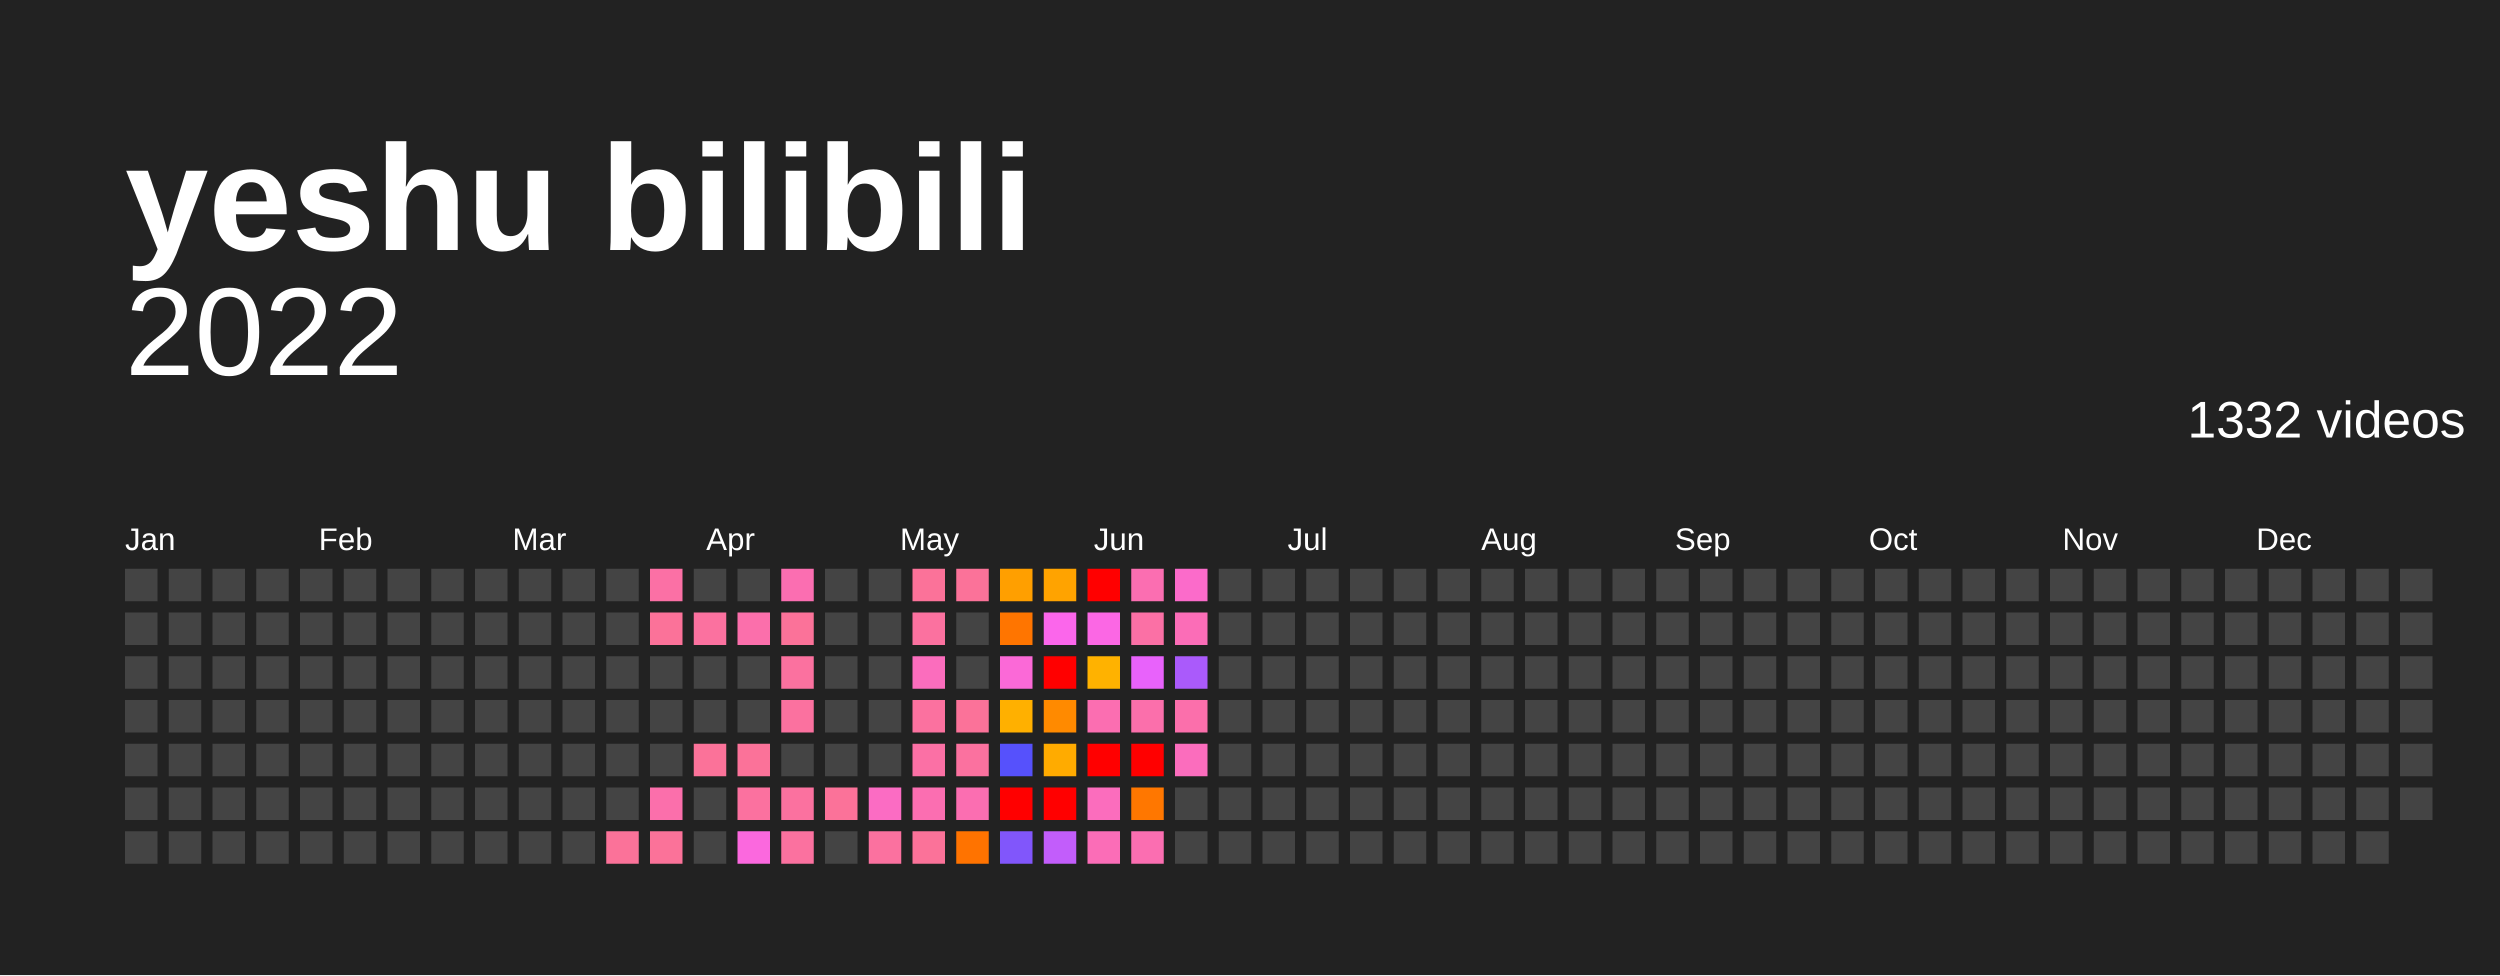
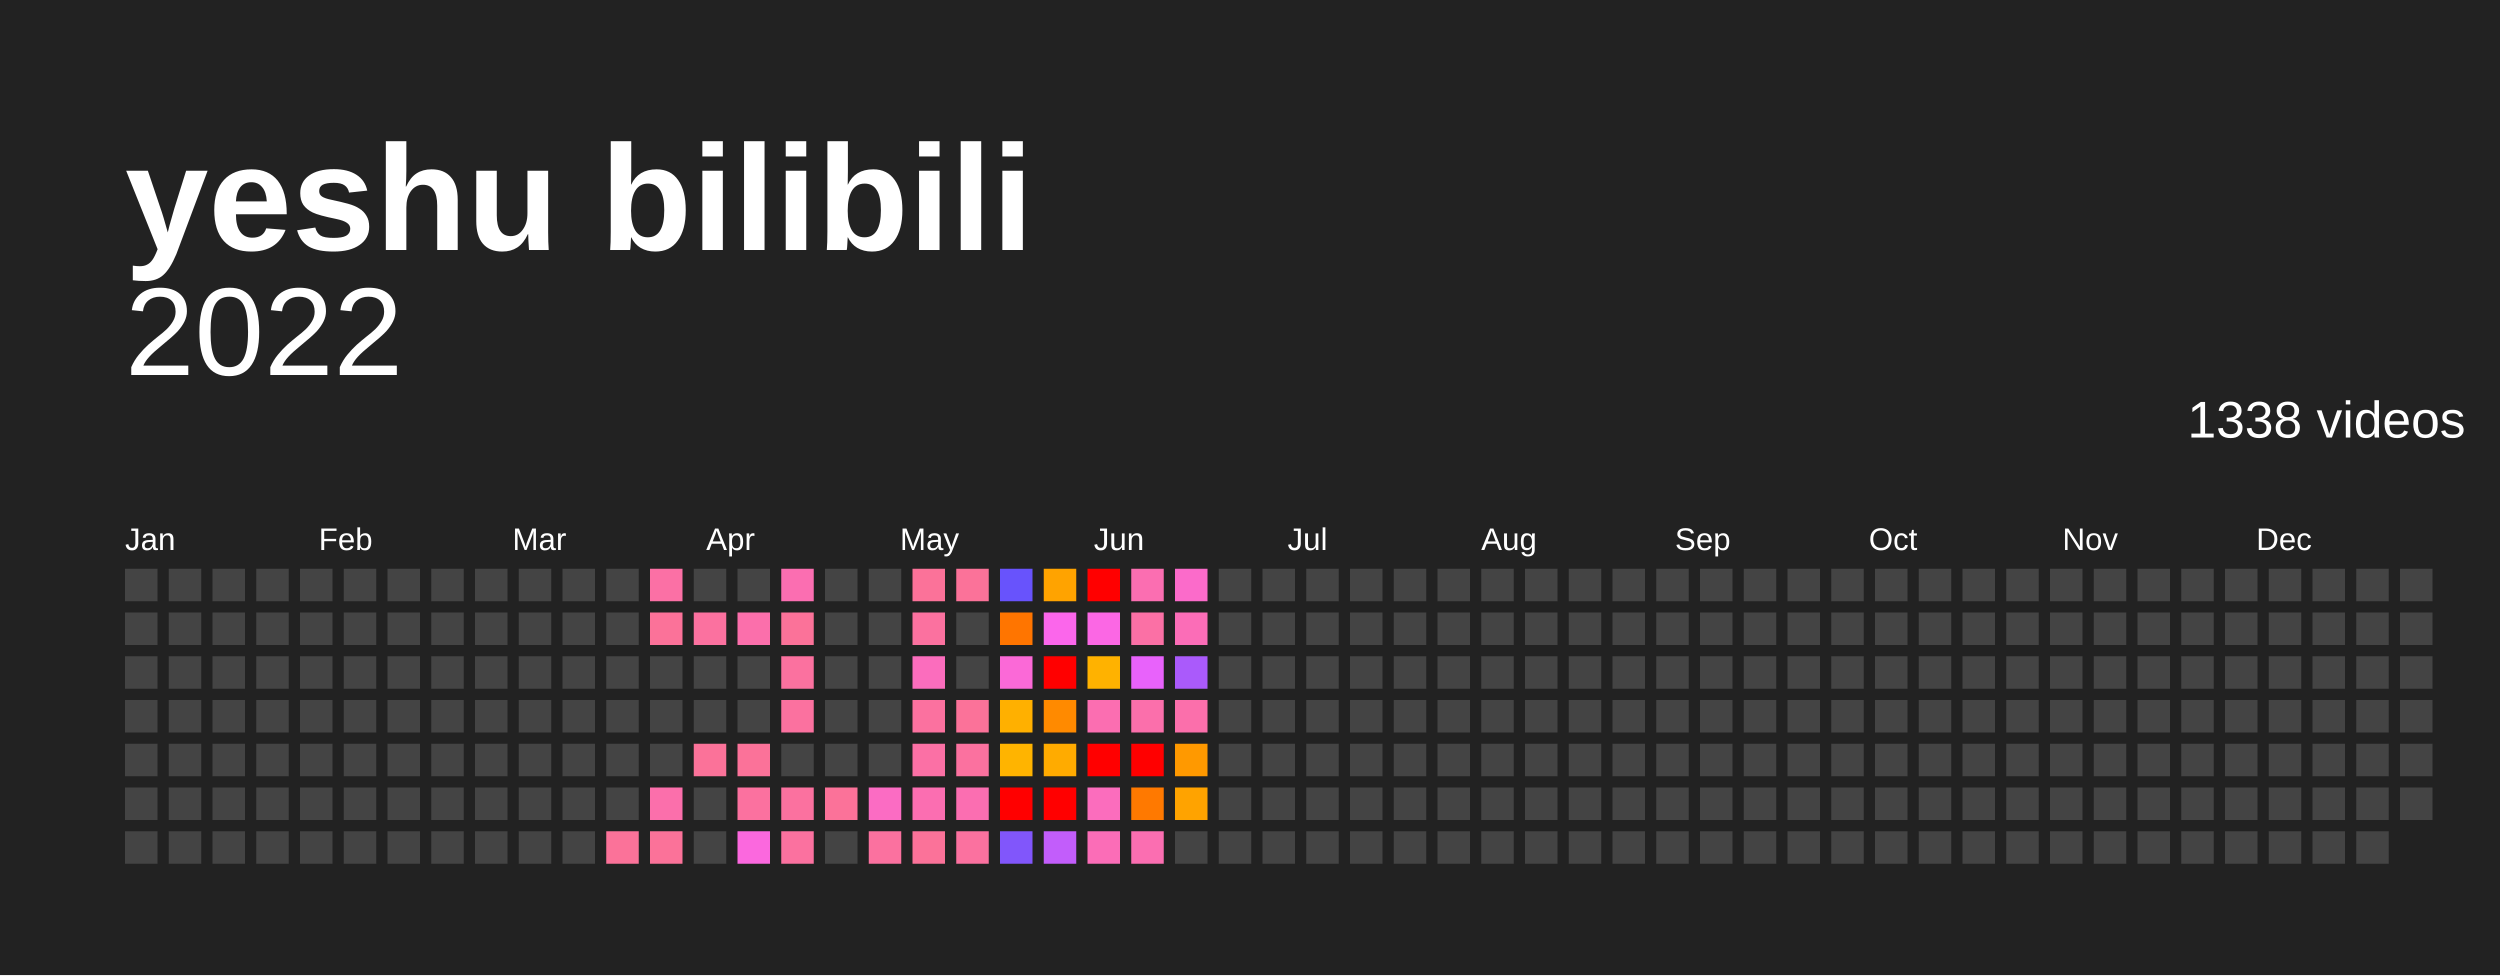
<svg xmlns="http://www.w3.org/2000/svg" baseProfile="full" height="78mm" version="1.1" viewBox="0,0,200,78" width="200mm">
  <defs />
  <rect fill="#222222" height="78" width="200" x="0" y="0" />
  <text fill="#FFFFFF" style="font-size:12px; font-family:Arial; font-weight:bold;" x="10" y="20">yeshu bilibili</text>
  <text alignment-baseline="hanging" fill="#FFFFFF" style="font-size:10.0px; font-family:Arial;" x="10" y="30">2022</text>
-   <text alignment-baseline="hanging" fill="#FFFFFF" style="font-size:4.125px; font-family:Arial;" x="175" y="35">1332 videos</text>
+   <text alignment-baseline="hanging" fill="#FFFFFF" style="font-size:4.125px; font-family:Arial;" x="175" y="35">1338 videos</text>
  <text fill="#FFFFFF" style="font-size:2.5px; font-family:Arial" x="10.0" y="44">Jan</text>
  <text fill="#FFFFFF" style="font-size:2.5px; font-family:Arial" x="25.5" y="44">Feb</text>
  <text fill="#FFFFFF" style="font-size:2.5px; font-family:Arial" x="41.0" y="44">Mar</text>
  <text fill="#FFFFFF" style="font-size:2.5px; font-family:Arial" x="56.5" y="44">Apr</text>
  <text fill="#FFFFFF" style="font-size:2.5px; font-family:Arial" x="72.0" y="44">May</text>
  <text fill="#FFFFFF" style="font-size:2.5px; font-family:Arial" x="87.5" y="44">Jun</text>
  <text fill="#FFFFFF" style="font-size:2.5px; font-family:Arial" x="103.0" y="44">Jul</text>
  <text fill="#FFFFFF" style="font-size:2.5px; font-family:Arial" x="118.5" y="44">Aug</text>
  <text fill="#FFFFFF" style="font-size:2.5px; font-family:Arial" x="134.0" y="44">Sep</text>
  <text fill="#FFFFFF" style="font-size:2.5px; font-family:Arial" x="149.5" y="44">Oct</text>
  <text fill="#FFFFFF" style="font-size:2.5px; font-family:Arial" x="165.0" y="44">Nov</text>
  <text fill="#FFFFFF" style="font-size:2.5px; font-family:Arial" x="180.5" y="44">Dec</text>
  <rect fill="#444444" height="2.6" width="2.6" x="10.0" y="45.5" />
  <rect fill="#444444" height="2.6" width="2.6" x="10.0" y="49.0" />
  <rect fill="#444444" height="2.6" width="2.6" x="10.0" y="52.5" />
  <rect fill="#444444" height="2.6" width="2.6" x="10.0" y="56.0" />
  <rect fill="#444444" height="2.6" width="2.6" x="10.0" y="59.5" />
  <rect fill="#444444" height="2.6" width="2.6" x="10.0" y="63.0" />
  <rect fill="#444444" height="2.6" width="2.6" x="10.0" y="66.5" />
  <rect fill="#444444" height="2.6" width="2.6" x="13.5" y="45.5" />
  <rect fill="#444444" height="2.6" width="2.6" x="13.5" y="49.0" />
  <rect fill="#444444" height="2.6" width="2.6" x="13.5" y="52.5" />
  <rect fill="#444444" height="2.6" width="2.6" x="13.5" y="56.0" />
  <rect fill="#444444" height="2.6" width="2.6" x="13.5" y="59.5" />
  <rect fill="#444444" height="2.6" width="2.6" x="13.5" y="63.0" />
  <rect fill="#444444" height="2.6" width="2.6" x="13.5" y="66.5" />
  <rect fill="#444444" height="2.6" width="2.6" x="17.0" y="45.5" />
  <rect fill="#444444" height="2.6" width="2.6" x="17.0" y="49.0" />
  <rect fill="#444444" height="2.6" width="2.6" x="17.0" y="52.5" />
  <rect fill="#444444" height="2.6" width="2.6" x="17.0" y="56.0" />
  <rect fill="#444444" height="2.6" width="2.6" x="17.0" y="59.5" />
  <rect fill="#444444" height="2.6" width="2.6" x="17.0" y="63.0" />
  <rect fill="#444444" height="2.6" width="2.6" x="17.0" y="66.5" />
  <rect fill="#444444" height="2.6" width="2.6" x="20.5" y="45.5" />
  <rect fill="#444444" height="2.6" width="2.6" x="20.5" y="49.0" />
  <rect fill="#444444" height="2.6" width="2.6" x="20.5" y="52.5" />
  <rect fill="#444444" height="2.6" width="2.6" x="20.5" y="56.0" />
  <rect fill="#444444" height="2.6" width="2.6" x="20.5" y="59.5" />
  <rect fill="#444444" height="2.6" width="2.6" x="20.5" y="63.0" />
  <rect fill="#444444" height="2.6" width="2.6" x="20.5" y="66.5" />
  <rect fill="#444444" height="2.6" width="2.6" x="24.0" y="45.5" />
  <rect fill="#444444" height="2.6" width="2.6" x="24.0" y="49.0" />
  <rect fill="#444444" height="2.6" width="2.6" x="24.0" y="52.5" />
  <rect fill="#444444" height="2.6" width="2.6" x="24.0" y="56.0" />
  <rect fill="#444444" height="2.6" width="2.6" x="24.0" y="59.5" />
  <rect fill="#444444" height="2.6" width="2.6" x="24.0" y="63.0" />
  <rect fill="#444444" height="2.6" width="2.6" x="24.0" y="66.5" />
  <rect fill="#444444" height="2.6" width="2.6" x="27.5" y="45.5" />
  <rect fill="#444444" height="2.6" width="2.6" x="27.5" y="49.0" />
  <rect fill="#444444" height="2.6" width="2.6" x="27.5" y="52.5" />
  <rect fill="#444444" height="2.6" width="2.6" x="27.5" y="56.0" />
  <rect fill="#444444" height="2.6" width="2.6" x="27.5" y="59.5" />
  <rect fill="#444444" height="2.6" width="2.6" x="27.5" y="63.0" />
  <rect fill="#444444" height="2.6" width="2.6" x="27.5" y="66.5" />
  <rect fill="#444444" height="2.6" width="2.6" x="31.0" y="45.5" />
  <rect fill="#444444" height="2.6" width="2.6" x="31.0" y="49.0" />
  <rect fill="#444444" height="2.6" width="2.6" x="31.0" y="52.5" />
  <rect fill="#444444" height="2.6" width="2.6" x="31.0" y="56.0" />
  <rect fill="#444444" height="2.6" width="2.6" x="31.0" y="59.5" />
  <rect fill="#444444" height="2.6" width="2.6" x="31.0" y="63.0" />
  <rect fill="#444444" height="2.6" width="2.6" x="31.0" y="66.5" />
  <rect fill="#444444" height="2.6" width="2.6" x="34.5" y="45.5" />
  <rect fill="#444444" height="2.6" width="2.6" x="34.5" y="49.0" />
  <rect fill="#444444" height="2.6" width="2.6" x="34.5" y="52.5" />
  <rect fill="#444444" height="2.6" width="2.6" x="34.5" y="56.0" />
  <rect fill="#444444" height="2.6" width="2.6" x="34.5" y="59.5" />
  <rect fill="#444444" height="2.6" width="2.6" x="34.5" y="63.0" />
  <rect fill="#444444" height="2.6" width="2.6" x="34.5" y="66.5" />
  <rect fill="#444444" height="2.6" width="2.6" x="38.0" y="45.5" />
  <rect fill="#444444" height="2.6" width="2.6" x="38.0" y="49.0" />
  <rect fill="#444444" height="2.6" width="2.6" x="38.0" y="52.5" />
  <rect fill="#444444" height="2.6" width="2.6" x="38.0" y="56.0" />
  <rect fill="#444444" height="2.6" width="2.6" x="38.0" y="59.5" />
  <rect fill="#444444" height="2.6" width="2.6" x="38.0" y="63.0" />
  <rect fill="#444444" height="2.6" width="2.6" x="38.0" y="66.5" />
  <rect fill="#444444" height="2.6" width="2.6" x="41.5" y="45.5" />
  <rect fill="#444444" height="2.6" width="2.6" x="41.5" y="49.0" />
  <rect fill="#444444" height="2.6" width="2.6" x="41.5" y="52.5" />
  <rect fill="#444444" height="2.6" width="2.6" x="41.5" y="56.0" />
  <rect fill="#444444" height="2.6" width="2.6" x="41.5" y="59.5" />
  <rect fill="#444444" height="2.6" width="2.6" x="41.5" y="63.0" />
  <rect fill="#444444" height="2.6" width="2.6" x="41.5" y="66.5" />
  <rect fill="#444444" height="2.6" width="2.6" x="45.0" y="45.5" />
  <rect fill="#444444" height="2.6" width="2.6" x="45.0" y="49.0" />
  <rect fill="#444444" height="2.6" width="2.6" x="45.0" y="52.5" />
  <rect fill="#444444" height="2.6" width="2.6" x="45.0" y="56.0" />
  <rect fill="#444444" height="2.6" width="2.6" x="45.0" y="59.5" />
  <rect fill="#444444" height="2.6" width="2.6" x="45.0" y="63.0" />
  <rect fill="#444444" height="2.6" width="2.6" x="45.0" y="66.5" />
  <rect fill="#444444" height="2.6" width="2.6" x="48.5" y="45.5" />
  <rect fill="#444444" height="2.6" width="2.6" x="48.5" y="49.0" />
  <rect fill="#444444" height="2.6" width="2.6" x="48.5" y="52.5" />
  <rect fill="#444444" height="2.6" width="2.6" x="48.5" y="56.0" />
  <rect fill="#444444" height="2.6" width="2.6" x="48.5" y="59.5" />
  <rect fill="#444444" height="2.6" width="2.6" x="48.5" y="63.0" />
  <rect fill="#fb7299" height="2.6" width="2.6" x="48.5" y="66.5" />
  <rect fill="#fb70a5" height="2.6" width="2.6" x="52.0" y="45.5" />
  <rect fill="#fb7299" height="2.6" width="2.6" x="52.0" y="49.0" />
  <rect fill="#444444" height="2.6" width="2.6" x="52.0" y="52.5" />
  <rect fill="#444444" height="2.6" width="2.6" x="52.0" y="56.0" />
  <rect fill="#444444" height="2.6" width="2.6" x="52.0" y="59.5" />
  <rect fill="#fb6fab" height="2.6" width="2.6" x="52.0" y="63.0" />
  <rect fill="#fb7299" height="2.6" width="2.6" x="52.0" y="66.5" />
  <rect fill="#444444" height="2.6" width="2.6" x="55.5" y="45.5" />
  <rect fill="#fb719f" height="2.6" width="2.6" x="55.5" y="49.0" />
  <rect fill="#444444" height="2.6" width="2.6" x="55.5" y="52.5" />
  <rect fill="#444444" height="2.6" width="2.6" x="55.5" y="56.0" />
  <rect fill="#fb7299" height="2.6" width="2.6" x="55.5" y="59.5" />
  <rect fill="#444444" height="2.6" width="2.6" x="55.5" y="63.0" />
  <rect fill="#444444" height="2.6" width="2.6" x="55.5" y="66.5" />
  <rect fill="#444444" height="2.6" width="2.6" x="59.0" y="45.5" />
  <rect fill="#fb6fab" height="2.6" width="2.6" x="59.0" y="49.0" />
  <rect fill="#444444" height="2.6" width="2.6" x="59.0" y="52.5" />
  <rect fill="#444444" height="2.6" width="2.6" x="59.0" y="56.0" />
  <rect fill="#fb7299" height="2.6" width="2.6" x="59.0" y="59.5" />
  <rect fill="#fb719f" height="2.6" width="2.6" x="59.0" y="63.0" />
  <rect fill="#fb68de" height="2.6" width="2.6" x="59.0" y="66.5" />
  <rect fill="#fb6eb1" height="2.6" width="2.6" x="62.5" y="45.5" />
  <rect fill="#fb7299" height="2.6" width="2.6" x="62.5" y="49.0" />
  <rect fill="#fb719f" height="2.6" width="2.6" x="62.5" y="52.5" />
  <rect fill="#fb719f" height="2.6" width="2.6" x="62.5" y="56.0" />
  <rect fill="#444444" height="2.6" width="2.6" x="62.5" y="59.5" />
  <rect fill="#fb719f" height="2.6" width="2.6" x="62.5" y="63.0" />
  <rect fill="#fb719f" height="2.6" width="2.6" x="62.5" y="66.5" />
  <rect fill="#444444" height="2.6" width="2.6" x="66.0" y="45.5" />
  <rect fill="#444444" height="2.6" width="2.6" x="66.0" y="49.0" />
  <rect fill="#444444" height="2.6" width="2.6" x="66.0" y="52.5" />
  <rect fill="#444444" height="2.6" width="2.6" x="66.0" y="56.0" />
  <rect fill="#444444" height="2.6" width="2.6" x="66.0" y="59.5" />
  <rect fill="#fb7299" height="2.6" width="2.6" x="66.0" y="63.0" />
  <rect fill="#444444" height="2.6" width="2.6" x="66.0" y="66.5" />
  <rect fill="#444444" height="2.6" width="2.6" x="69.5" y="45.5" />
  <rect fill="#444444" height="2.6" width="2.6" x="69.5" y="49.0" />
  <rect fill="#444444" height="2.6" width="2.6" x="69.5" y="52.5" />
  <rect fill="#444444" height="2.6" width="2.6" x="69.5" y="56.0" />
  <rect fill="#444444" height="2.6" width="2.6" x="69.5" y="59.5" />
  <rect fill="#fb6cc3" height="2.6" width="2.6" x="69.5" y="63.0" />
  <rect fill="#fb719f" height="2.6" width="2.6" x="69.5" y="66.5" />
  <rect fill="#fb7299" height="2.6" width="2.6" x="73.0" y="45.5" />
  <rect fill="#fb719f" height="2.6" width="2.6" x="73.0" y="49.0" />
  <rect fill="#fb6dbd" height="2.6" width="2.6" x="73.0" y="52.5" />
  <rect fill="#fb719f" height="2.6" width="2.6" x="73.0" y="56.0" />
  <rect fill="#fb70a5" height="2.6" width="2.6" x="73.0" y="59.5" />
  <rect fill="#fb6eb1" height="2.6" width="2.6" x="73.0" y="63.0" />
  <rect fill="#fb7299" height="2.6" width="2.6" x="73.0" y="66.5" />
  <rect fill="#fb7299" height="2.6" width="2.6" x="76.5" y="45.5" />
  <rect fill="#444444" height="2.6" width="2.6" x="76.5" y="49.0" />
  <rect fill="#444444" height="2.6" width="2.6" x="76.5" y="52.5" />
  <rect fill="#fb7299" height="2.6" width="2.6" x="76.5" y="56.0" />
  <rect fill="#fb719f" height="2.6" width="2.6" x="76.5" y="59.5" />
  <rect fill="#fb6eb1" height="2.6" width="2.6" x="76.5" y="63.0" />
-   <rect fill="#ff7300" height="2.6" width="2.6" x="76.5" y="66.5" />
-   <rect fill="#ff9f00" height="2.6" width="2.6" x="80.0" y="45.5" />
+   <rect fill="#fb719f" height="2.6" width="2.6" x="76.5" y="66.5" />
+   <rect fill="#6853fc" height="2.6" width="2.6" x="80.0" y="45.5" />
  <rect fill="#ff7500" height="2.6" width="2.6" x="80.0" y="49.0" />
  <rect fill="#fb69d7" height="2.6" width="2.6" x="80.0" y="52.5" />
  <rect fill="#ffb000" height="2.6" width="2.6" x="80.0" y="56.0" />
-   <rect fill="#5651fc" height="2.6" width="2.6" x="80.0" y="59.5" />
+   <rect fill="#ffb400" height="2.6" width="2.6" x="80.0" y="59.5" />
  <rect fill="red" height="2.6" width="2.6" x="80.0" y="63.0" />
  <rect fill="#8156fb" height="2.6" width="2.6" x="80.0" y="66.5" />
  <rect fill="#ffa300" height="2.6" width="2.6" x="83.5" y="45.5" />
  <rect fill="#fb66eb" height="2.6" width="2.6" x="83.5" y="49.0" />
  <rect fill="red" height="2.6" width="2.6" x="83.5" y="52.5" />
  <rect fill="#ff8a00" height="2.6" width="2.6" x="83.5" y="56.0" />
  <rect fill="#ffab00" height="2.6" width="2.6" x="83.5" y="59.5" />
  <rect fill="red" height="2.6" width="2.6" x="83.5" y="63.0" />
  <rect fill="#c25dfb" height="2.6" width="2.6" x="83.5" y="66.5" />
  <rect fill="red" height="2.6" width="2.6" x="87.0" y="45.5" />
  <rect fill="#fb67e4" height="2.6" width="2.6" x="87.0" y="49.0" />
  <rect fill="#ffb200" height="2.6" width="2.6" x="87.0" y="52.5" />
  <rect fill="#fb6eb1" height="2.6" width="2.6" x="87.0" y="56.0" />
  <rect fill="red" height="2.6" width="2.6" x="87.0" y="59.5" />
  <rect fill="#fb6dbd" height="2.6" width="2.6" x="87.0" y="63.0" />
  <rect fill="#fb6db7" height="2.6" width="2.6" x="87.0" y="66.5" />
  <rect fill="#fb6eb1" height="2.6" width="2.6" x="90.5" y="45.5" />
  <rect fill="#fb70a5" height="2.6" width="2.6" x="90.5" y="49.0" />
  <rect fill="#e862fb" height="2.6" width="2.6" x="90.5" y="52.5" />
  <rect fill="#fb6fab" height="2.6" width="2.6" x="90.5" y="56.0" />
  <rect fill="red" height="2.6" width="2.6" x="90.5" y="59.5" />
-   <rect fill="#ff7700" height="2.6" width="2.6" x="90.5" y="63.0" />
+   <rect fill="#ff7900" height="2.6" width="2.6" x="90.5" y="63.0" />
  <rect fill="#fb6eb1" height="2.6" width="2.6" x="90.5" y="66.5" />
  <rect fill="#fb6bca" height="2.6" width="2.6" x="94.0" y="45.5" />
  <rect fill="#fb6db7" height="2.6" width="2.6" x="94.0" y="49.0" />
  <rect fill="#aa5afb" height="2.6" width="2.6" x="94.0" y="52.5" />
  <rect fill="#fb6fab" height="2.6" width="2.6" x="94.0" y="56.0" />
-   <rect fill="#fb6dbd" height="2.6" width="2.6" x="94.0" y="59.5" />
-   <rect fill="#444444" height="2.6" width="2.6" x="94.0" y="63.0" />
+   <rect fill="#ff9900" height="2.6" width="2.6" x="94.0" y="59.5" />
+   <rect fill="#ffa300" height="2.6" width="2.6" x="94.0" y="63.0" />
  <rect fill="#444444" height="2.6" width="2.6" x="94.0" y="66.5" />
  <rect fill="#444444" height="2.6" width="2.6" x="97.5" y="45.5" />
  <rect fill="#444444" height="2.6" width="2.6" x="97.5" y="49.0" />
  <rect fill="#444444" height="2.6" width="2.6" x="97.5" y="52.5" />
  <rect fill="#444444" height="2.6" width="2.6" x="97.5" y="56.0" />
  <rect fill="#444444" height="2.6" width="2.6" x="97.5" y="59.5" />
  <rect fill="#444444" height="2.6" width="2.6" x="97.5" y="63.0" />
  <rect fill="#444444" height="2.6" width="2.6" x="97.5" y="66.5" />
  <rect fill="#444444" height="2.6" width="2.6" x="101.0" y="45.5" />
  <rect fill="#444444" height="2.6" width="2.6" x="101.0" y="49.0" />
  <rect fill="#444444" height="2.6" width="2.6" x="101.0" y="52.5" />
  <rect fill="#444444" height="2.6" width="2.6" x="101.0" y="56.0" />
  <rect fill="#444444" height="2.6" width="2.6" x="101.0" y="59.5" />
  <rect fill="#444444" height="2.6" width="2.6" x="101.0" y="63.0" />
  <rect fill="#444444" height="2.6" width="2.6" x="101.0" y="66.5" />
  <rect fill="#444444" height="2.6" width="2.6" x="104.5" y="45.5" />
  <rect fill="#444444" height="2.6" width="2.6" x="104.5" y="49.0" />
  <rect fill="#444444" height="2.6" width="2.6" x="104.5" y="52.5" />
  <rect fill="#444444" height="2.6" width="2.6" x="104.5" y="56.0" />
  <rect fill="#444444" height="2.6" width="2.6" x="104.5" y="59.5" />
  <rect fill="#444444" height="2.6" width="2.6" x="104.5" y="63.0" />
  <rect fill="#444444" height="2.6" width="2.6" x="104.5" y="66.5" />
  <rect fill="#444444" height="2.6" width="2.6" x="108.0" y="45.5" />
  <rect fill="#444444" height="2.6" width="2.6" x="108.0" y="49.0" />
  <rect fill="#444444" height="2.6" width="2.6" x="108.0" y="52.5" />
  <rect fill="#444444" height="2.6" width="2.6" x="108.0" y="56.0" />
  <rect fill="#444444" height="2.6" width="2.6" x="108.0" y="59.5" />
  <rect fill="#444444" height="2.6" width="2.6" x="108.0" y="63.0" />
  <rect fill="#444444" height="2.6" width="2.6" x="108.0" y="66.5" />
  <rect fill="#444444" height="2.6" width="2.6" x="111.5" y="45.5" />
  <rect fill="#444444" height="2.6" width="2.6" x="111.5" y="49.0" />
  <rect fill="#444444" height="2.6" width="2.6" x="111.5" y="52.5" />
  <rect fill="#444444" height="2.6" width="2.6" x="111.5" y="56.0" />
  <rect fill="#444444" height="2.6" width="2.6" x="111.5" y="59.5" />
  <rect fill="#444444" height="2.6" width="2.6" x="111.5" y="63.0" />
  <rect fill="#444444" height="2.6" width="2.6" x="111.5" y="66.5" />
  <rect fill="#444444" height="2.6" width="2.6" x="115.0" y="45.5" />
  <rect fill="#444444" height="2.6" width="2.6" x="115.0" y="49.0" />
  <rect fill="#444444" height="2.6" width="2.6" x="115.0" y="52.5" />
  <rect fill="#444444" height="2.6" width="2.6" x="115.0" y="56.0" />
  <rect fill="#444444" height="2.6" width="2.6" x="115.0" y="59.5" />
  <rect fill="#444444" height="2.6" width="2.6" x="115.0" y="63.0" />
  <rect fill="#444444" height="2.6" width="2.6" x="115.0" y="66.5" />
  <rect fill="#444444" height="2.6" width="2.6" x="118.5" y="45.5" />
  <rect fill="#444444" height="2.6" width="2.6" x="118.5" y="49.0" />
  <rect fill="#444444" height="2.6" width="2.6" x="118.5" y="52.5" />
  <rect fill="#444444" height="2.6" width="2.6" x="118.5" y="56.0" />
  <rect fill="#444444" height="2.6" width="2.6" x="118.5" y="59.5" />
  <rect fill="#444444" height="2.6" width="2.6" x="118.5" y="63.0" />
  <rect fill="#444444" height="2.6" width="2.6" x="118.5" y="66.5" />
  <rect fill="#444444" height="2.6" width="2.6" x="122.0" y="45.5" />
  <rect fill="#444444" height="2.6" width="2.6" x="122.0" y="49.0" />
  <rect fill="#444444" height="2.6" width="2.6" x="122.0" y="52.5" />
  <rect fill="#444444" height="2.6" width="2.6" x="122.0" y="56.0" />
  <rect fill="#444444" height="2.6" width="2.6" x="122.0" y="59.5" />
  <rect fill="#444444" height="2.6" width="2.6" x="122.0" y="63.0" />
  <rect fill="#444444" height="2.6" width="2.6" x="122.0" y="66.5" />
  <rect fill="#444444" height="2.6" width="2.6" x="125.5" y="45.5" />
  <rect fill="#444444" height="2.6" width="2.6" x="125.5" y="49.0" />
  <rect fill="#444444" height="2.6" width="2.6" x="125.5" y="52.5" />
  <rect fill="#444444" height="2.6" width="2.6" x="125.5" y="56.0" />
  <rect fill="#444444" height="2.6" width="2.6" x="125.5" y="59.5" />
  <rect fill="#444444" height="2.6" width="2.6" x="125.5" y="63.0" />
  <rect fill="#444444" height="2.6" width="2.6" x="125.5" y="66.5" />
  <rect fill="#444444" height="2.6" width="2.6" x="129.0" y="45.5" />
  <rect fill="#444444" height="2.6" width="2.6" x="129.0" y="49.0" />
  <rect fill="#444444" height="2.6" width="2.6" x="129.0" y="52.5" />
  <rect fill="#444444" height="2.6" width="2.6" x="129.0" y="56.0" />
  <rect fill="#444444" height="2.6" width="2.6" x="129.0" y="59.5" />
  <rect fill="#444444" height="2.6" width="2.6" x="129.0" y="63.0" />
  <rect fill="#444444" height="2.6" width="2.6" x="129.0" y="66.5" />
  <rect fill="#444444" height="2.6" width="2.6" x="132.5" y="45.5" />
  <rect fill="#444444" height="2.6" width="2.6" x="132.5" y="49.0" />
  <rect fill="#444444" height="2.6" width="2.6" x="132.5" y="52.5" />
  <rect fill="#444444" height="2.6" width="2.6" x="132.5" y="56.0" />
  <rect fill="#444444" height="2.6" width="2.6" x="132.5" y="59.5" />
  <rect fill="#444444" height="2.6" width="2.6" x="132.5" y="63.0" />
  <rect fill="#444444" height="2.6" width="2.6" x="132.5" y="66.5" />
  <rect fill="#444444" height="2.6" width="2.6" x="136.0" y="45.5" />
  <rect fill="#444444" height="2.6" width="2.6" x="136.0" y="49.0" />
  <rect fill="#444444" height="2.6" width="2.6" x="136.0" y="52.5" />
  <rect fill="#444444" height="2.6" width="2.6" x="136.0" y="56.0" />
  <rect fill="#444444" height="2.6" width="2.6" x="136.0" y="59.5" />
  <rect fill="#444444" height="2.6" width="2.6" x="136.0" y="63.0" />
  <rect fill="#444444" height="2.6" width="2.6" x="136.0" y="66.5" />
  <rect fill="#444444" height="2.6" width="2.6" x="139.5" y="45.5" />
  <rect fill="#444444" height="2.6" width="2.6" x="139.5" y="49.0" />
  <rect fill="#444444" height="2.6" width="2.6" x="139.5" y="52.5" />
  <rect fill="#444444" height="2.6" width="2.6" x="139.5" y="56.0" />
  <rect fill="#444444" height="2.6" width="2.6" x="139.5" y="59.5" />
  <rect fill="#444444" height="2.6" width="2.6" x="139.5" y="63.0" />
  <rect fill="#444444" height="2.6" width="2.6" x="139.5" y="66.5" />
  <rect fill="#444444" height="2.6" width="2.6" x="143.0" y="45.5" />
  <rect fill="#444444" height="2.6" width="2.6" x="143.0" y="49.0" />
  <rect fill="#444444" height="2.6" width="2.6" x="143.0" y="52.5" />
  <rect fill="#444444" height="2.6" width="2.6" x="143.0" y="56.0" />
  <rect fill="#444444" height="2.6" width="2.6" x="143.0" y="59.5" />
  <rect fill="#444444" height="2.6" width="2.6" x="143.0" y="63.0" />
  <rect fill="#444444" height="2.6" width="2.6" x="143.0" y="66.5" />
  <rect fill="#444444" height="2.6" width="2.6" x="146.5" y="45.5" />
  <rect fill="#444444" height="2.6" width="2.6" x="146.5" y="49.0" />
  <rect fill="#444444" height="2.6" width="2.6" x="146.5" y="52.5" />
  <rect fill="#444444" height="2.6" width="2.6" x="146.5" y="56.0" />
  <rect fill="#444444" height="2.6" width="2.6" x="146.5" y="59.5" />
  <rect fill="#444444" height="2.6" width="2.6" x="146.5" y="63.0" />
  <rect fill="#444444" height="2.6" width="2.6" x="146.5" y="66.5" />
  <rect fill="#444444" height="2.6" width="2.6" x="150.0" y="45.5" />
  <rect fill="#444444" height="2.6" width="2.6" x="150.0" y="49.0" />
  <rect fill="#444444" height="2.6" width="2.6" x="150.0" y="52.5" />
  <rect fill="#444444" height="2.6" width="2.6" x="150.0" y="56.0" />
  <rect fill="#444444" height="2.6" width="2.6" x="150.0" y="59.5" />
  <rect fill="#444444" height="2.6" width="2.6" x="150.0" y="63.0" />
  <rect fill="#444444" height="2.6" width="2.6" x="150.0" y="66.5" />
  <rect fill="#444444" height="2.6" width="2.6" x="153.5" y="45.5" />
  <rect fill="#444444" height="2.6" width="2.6" x="153.5" y="49.0" />
  <rect fill="#444444" height="2.6" width="2.6" x="153.5" y="52.5" />
  <rect fill="#444444" height="2.6" width="2.6" x="153.5" y="56.0" />
  <rect fill="#444444" height="2.6" width="2.6" x="153.5" y="59.5" />
  <rect fill="#444444" height="2.6" width="2.6" x="153.5" y="63.0" />
  <rect fill="#444444" height="2.6" width="2.6" x="153.5" y="66.5" />
  <rect fill="#444444" height="2.6" width="2.6" x="157.0" y="45.5" />
  <rect fill="#444444" height="2.6" width="2.6" x="157.0" y="49.0" />
  <rect fill="#444444" height="2.6" width="2.6" x="157.0" y="52.5" />
  <rect fill="#444444" height="2.6" width="2.6" x="157.0" y="56.0" />
  <rect fill="#444444" height="2.6" width="2.6" x="157.0" y="59.5" />
  <rect fill="#444444" height="2.6" width="2.6" x="157.0" y="63.0" />
  <rect fill="#444444" height="2.6" width="2.6" x="157.0" y="66.5" />
  <rect fill="#444444" height="2.6" width="2.6" x="160.5" y="45.5" />
  <rect fill="#444444" height="2.6" width="2.6" x="160.5" y="49.0" />
  <rect fill="#444444" height="2.6" width="2.6" x="160.5" y="52.5" />
  <rect fill="#444444" height="2.6" width="2.6" x="160.5" y="56.0" />
  <rect fill="#444444" height="2.6" width="2.6" x="160.5" y="59.5" />
  <rect fill="#444444" height="2.6" width="2.6" x="160.5" y="63.0" />
  <rect fill="#444444" height="2.6" width="2.6" x="160.5" y="66.5" />
  <rect fill="#444444" height="2.6" width="2.6" x="164.0" y="45.5" />
  <rect fill="#444444" height="2.6" width="2.6" x="164.0" y="49.0" />
  <rect fill="#444444" height="2.6" width="2.6" x="164.0" y="52.5" />
  <rect fill="#444444" height="2.6" width="2.6" x="164.0" y="56.0" />
  <rect fill="#444444" height="2.6" width="2.6" x="164.0" y="59.5" />
  <rect fill="#444444" height="2.6" width="2.6" x="164.0" y="63.0" />
  <rect fill="#444444" height="2.6" width="2.6" x="164.0" y="66.5" />
  <rect fill="#444444" height="2.6" width="2.6" x="167.5" y="45.5" />
  <rect fill="#444444" height="2.6" width="2.6" x="167.5" y="49.0" />
  <rect fill="#444444" height="2.6" width="2.6" x="167.5" y="52.5" />
  <rect fill="#444444" height="2.6" width="2.6" x="167.5" y="56.0" />
  <rect fill="#444444" height="2.6" width="2.6" x="167.5" y="59.5" />
  <rect fill="#444444" height="2.6" width="2.6" x="167.5" y="63.0" />
  <rect fill="#444444" height="2.6" width="2.6" x="167.5" y="66.5" />
  <rect fill="#444444" height="2.6" width="2.6" x="171.0" y="45.5" />
  <rect fill="#444444" height="2.6" width="2.6" x="171.0" y="49.0" />
  <rect fill="#444444" height="2.6" width="2.6" x="171.0" y="52.5" />
  <rect fill="#444444" height="2.6" width="2.6" x="171.0" y="56.0" />
  <rect fill="#444444" height="2.6" width="2.6" x="171.0" y="59.5" />
  <rect fill="#444444" height="2.6" width="2.6" x="171.0" y="63.0" />
  <rect fill="#444444" height="2.6" width="2.6" x="171.0" y="66.5" />
  <rect fill="#444444" height="2.6" width="2.6" x="174.5" y="45.5" />
  <rect fill="#444444" height="2.6" width="2.6" x="174.5" y="49.0" />
  <rect fill="#444444" height="2.6" width="2.6" x="174.5" y="52.5" />
  <rect fill="#444444" height="2.6" width="2.6" x="174.5" y="56.0" />
  <rect fill="#444444" height="2.6" width="2.6" x="174.5" y="59.5" />
  <rect fill="#444444" height="2.6" width="2.6" x="174.5" y="63.0" />
  <rect fill="#444444" height="2.6" width="2.6" x="174.5" y="66.5" />
  <rect fill="#444444" height="2.6" width="2.6" x="178.0" y="45.5" />
  <rect fill="#444444" height="2.6" width="2.6" x="178.0" y="49.0" />
  <rect fill="#444444" height="2.6" width="2.6" x="178.0" y="52.5" />
  <rect fill="#444444" height="2.6" width="2.6" x="178.0" y="56.0" />
  <rect fill="#444444" height="2.6" width="2.6" x="178.0" y="59.5" />
  <rect fill="#444444" height="2.6" width="2.6" x="178.0" y="63.0" />
  <rect fill="#444444" height="2.6" width="2.6" x="178.0" y="66.5" />
  <rect fill="#444444" height="2.6" width="2.6" x="181.5" y="45.5" />
  <rect fill="#444444" height="2.6" width="2.6" x="181.5" y="49.0" />
  <rect fill="#444444" height="2.6" width="2.6" x="181.5" y="52.5" />
  <rect fill="#444444" height="2.6" width="2.6" x="181.5" y="56.0" />
  <rect fill="#444444" height="2.6" width="2.6" x="181.5" y="59.5" />
  <rect fill="#444444" height="2.6" width="2.6" x="181.5" y="63.0" />
  <rect fill="#444444" height="2.6" width="2.6" x="181.5" y="66.5" />
  <rect fill="#444444" height="2.6" width="2.6" x="185.0" y="45.5" />
  <rect fill="#444444" height="2.6" width="2.6" x="185.0" y="49.0" />
  <rect fill="#444444" height="2.6" width="2.6" x="185.0" y="52.5" />
  <rect fill="#444444" height="2.6" width="2.6" x="185.0" y="56.0" />
  <rect fill="#444444" height="2.6" width="2.6" x="185.0" y="59.5" />
  <rect fill="#444444" height="2.6" width="2.6" x="185.0" y="63.0" />
  <rect fill="#444444" height="2.6" width="2.6" x="185.0" y="66.5" />
  <rect fill="#444444" height="2.6" width="2.6" x="188.5" y="45.5" />
  <rect fill="#444444" height="2.6" width="2.6" x="188.5" y="49.0" />
  <rect fill="#444444" height="2.6" width="2.6" x="188.5" y="52.5" />
  <rect fill="#444444" height="2.6" width="2.6" x="188.5" y="56.0" />
  <rect fill="#444444" height="2.6" width="2.6" x="188.5" y="59.5" />
  <rect fill="#444444" height="2.6" width="2.6" x="188.5" y="63.0" />
  <rect fill="#444444" height="2.6" width="2.6" x="188.5" y="66.5" />
  <rect fill="#444444" height="2.6" width="2.6" x="192.0" y="45.5" />
  <rect fill="#444444" height="2.6" width="2.6" x="192.0" y="49.0" />
  <rect fill="#444444" height="2.6" width="2.6" x="192.0" y="52.5" />
  <rect fill="#444444" height="2.6" width="2.6" x="192.0" y="56.0" />
  <rect fill="#444444" height="2.6" width="2.6" x="192.0" y="59.5" />
  <rect fill="#444444" height="2.6" width="2.6" x="192.0" y="63.0" />
</svg>
